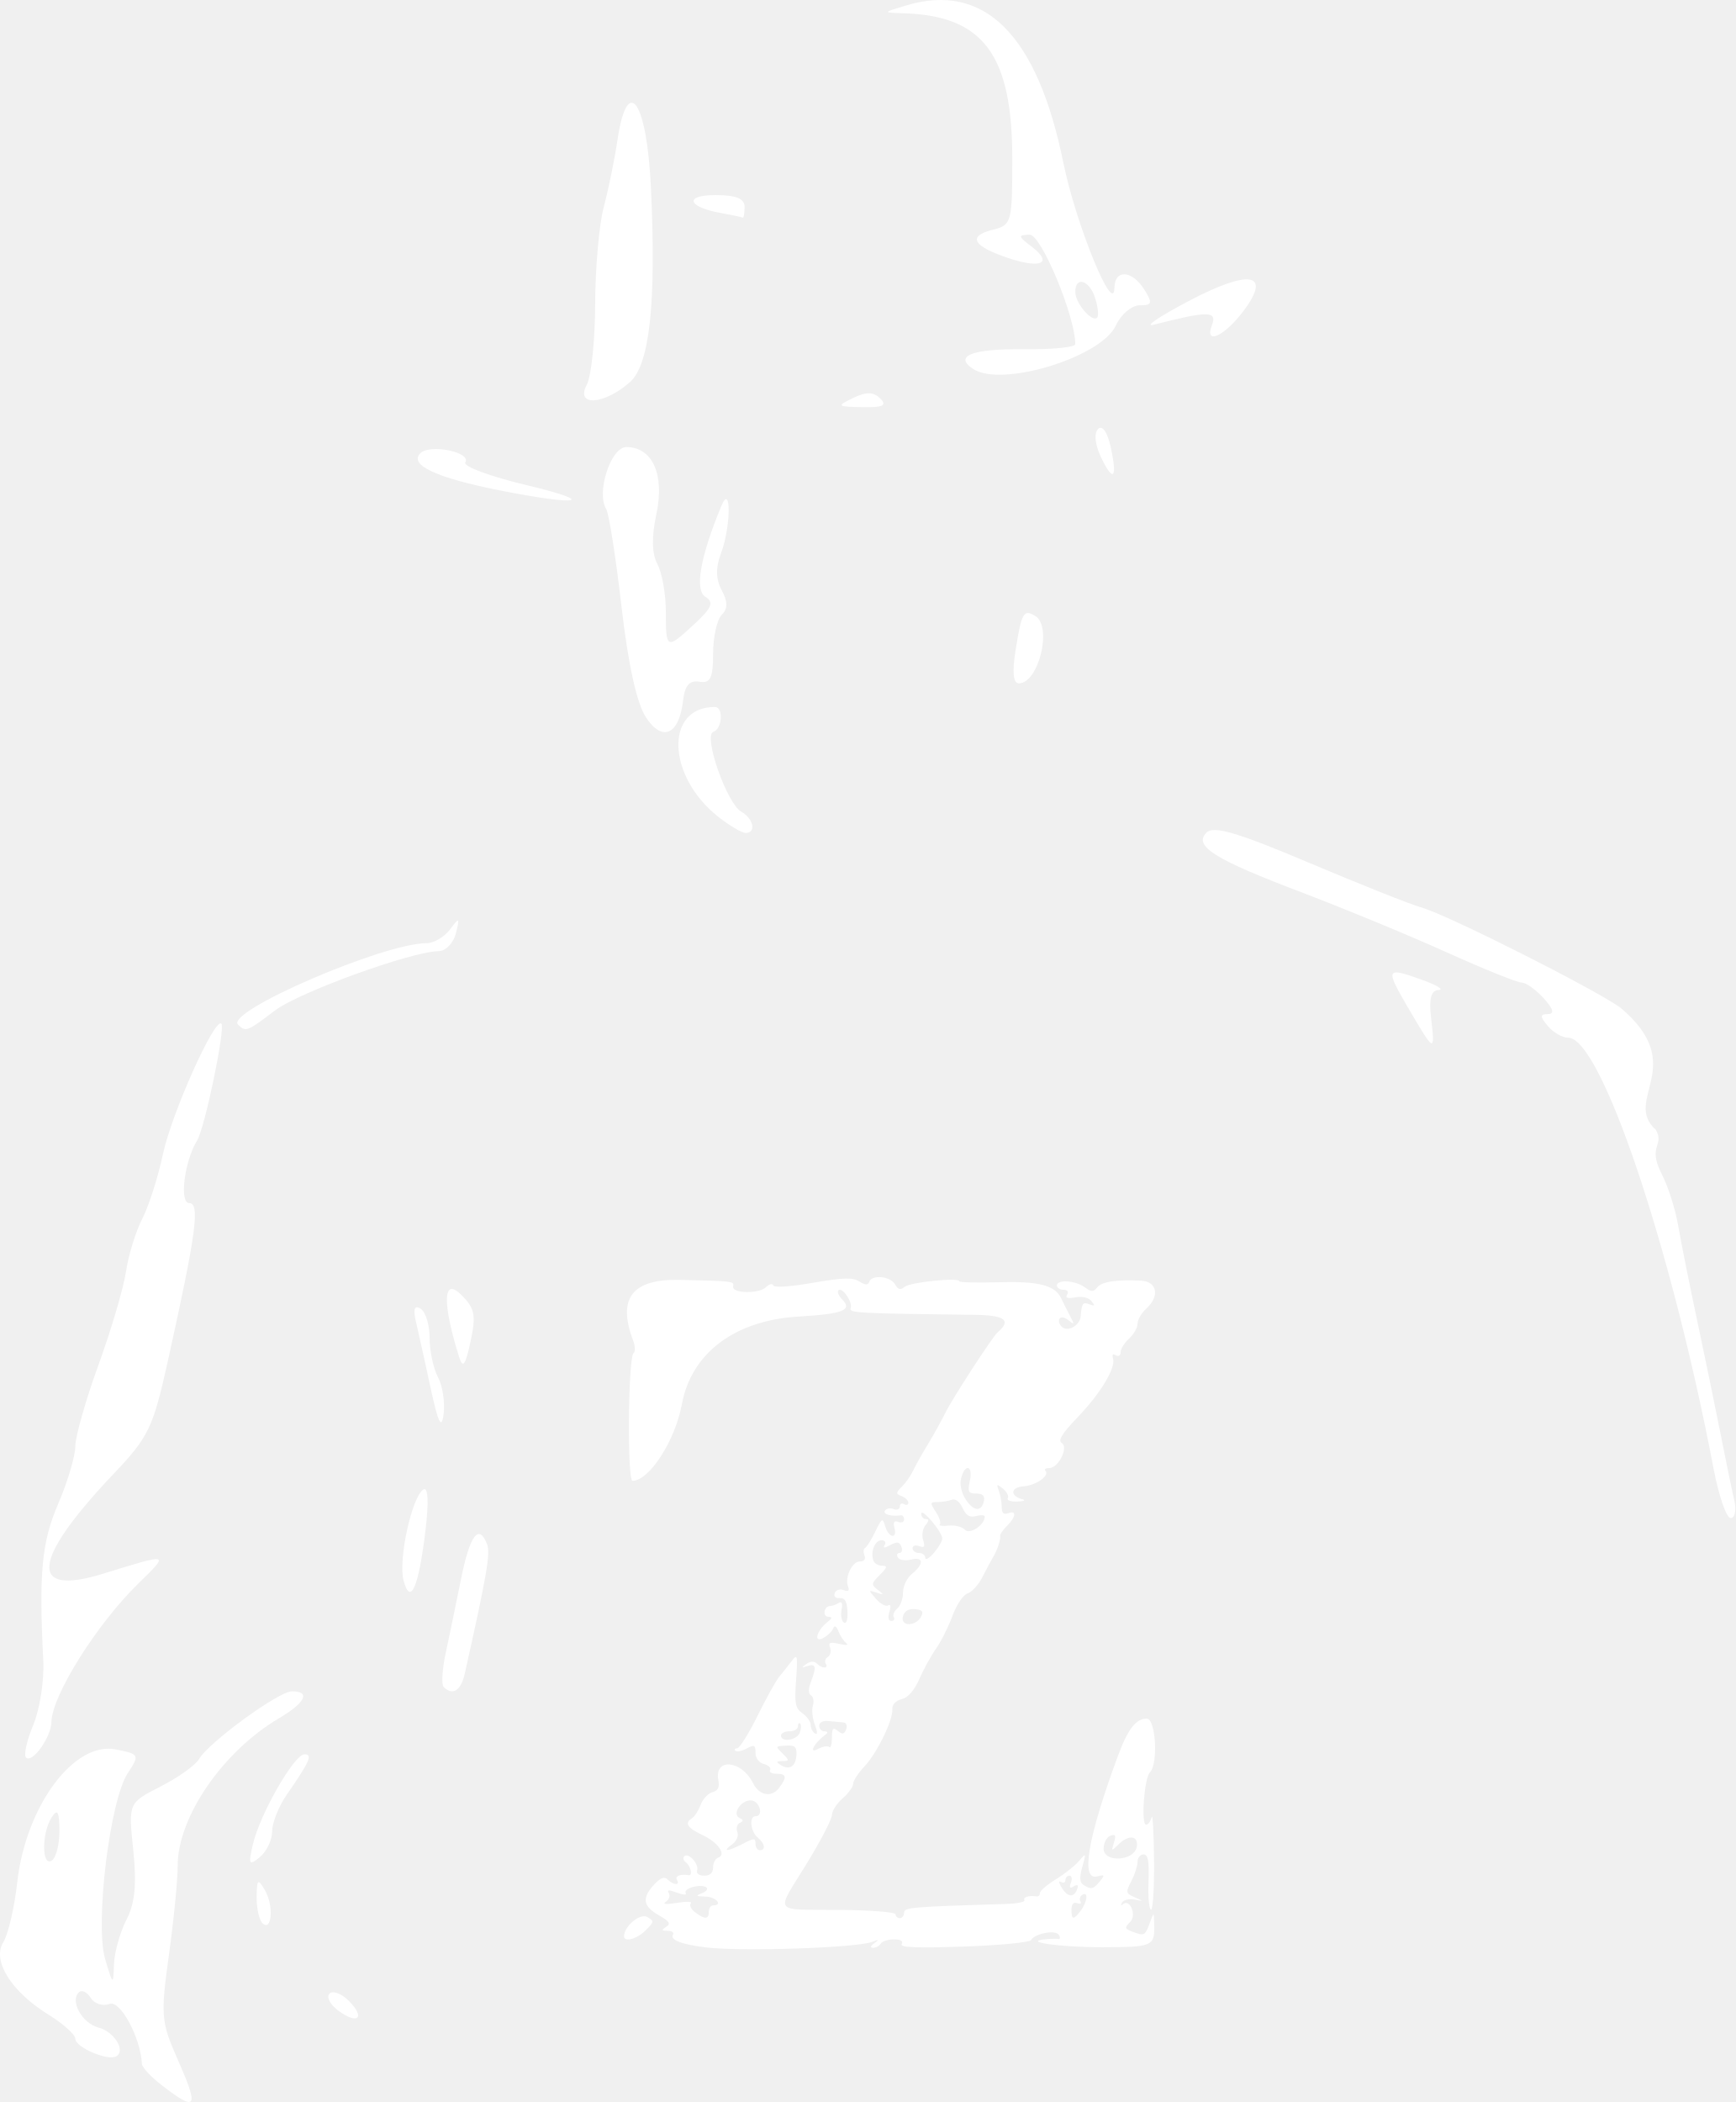
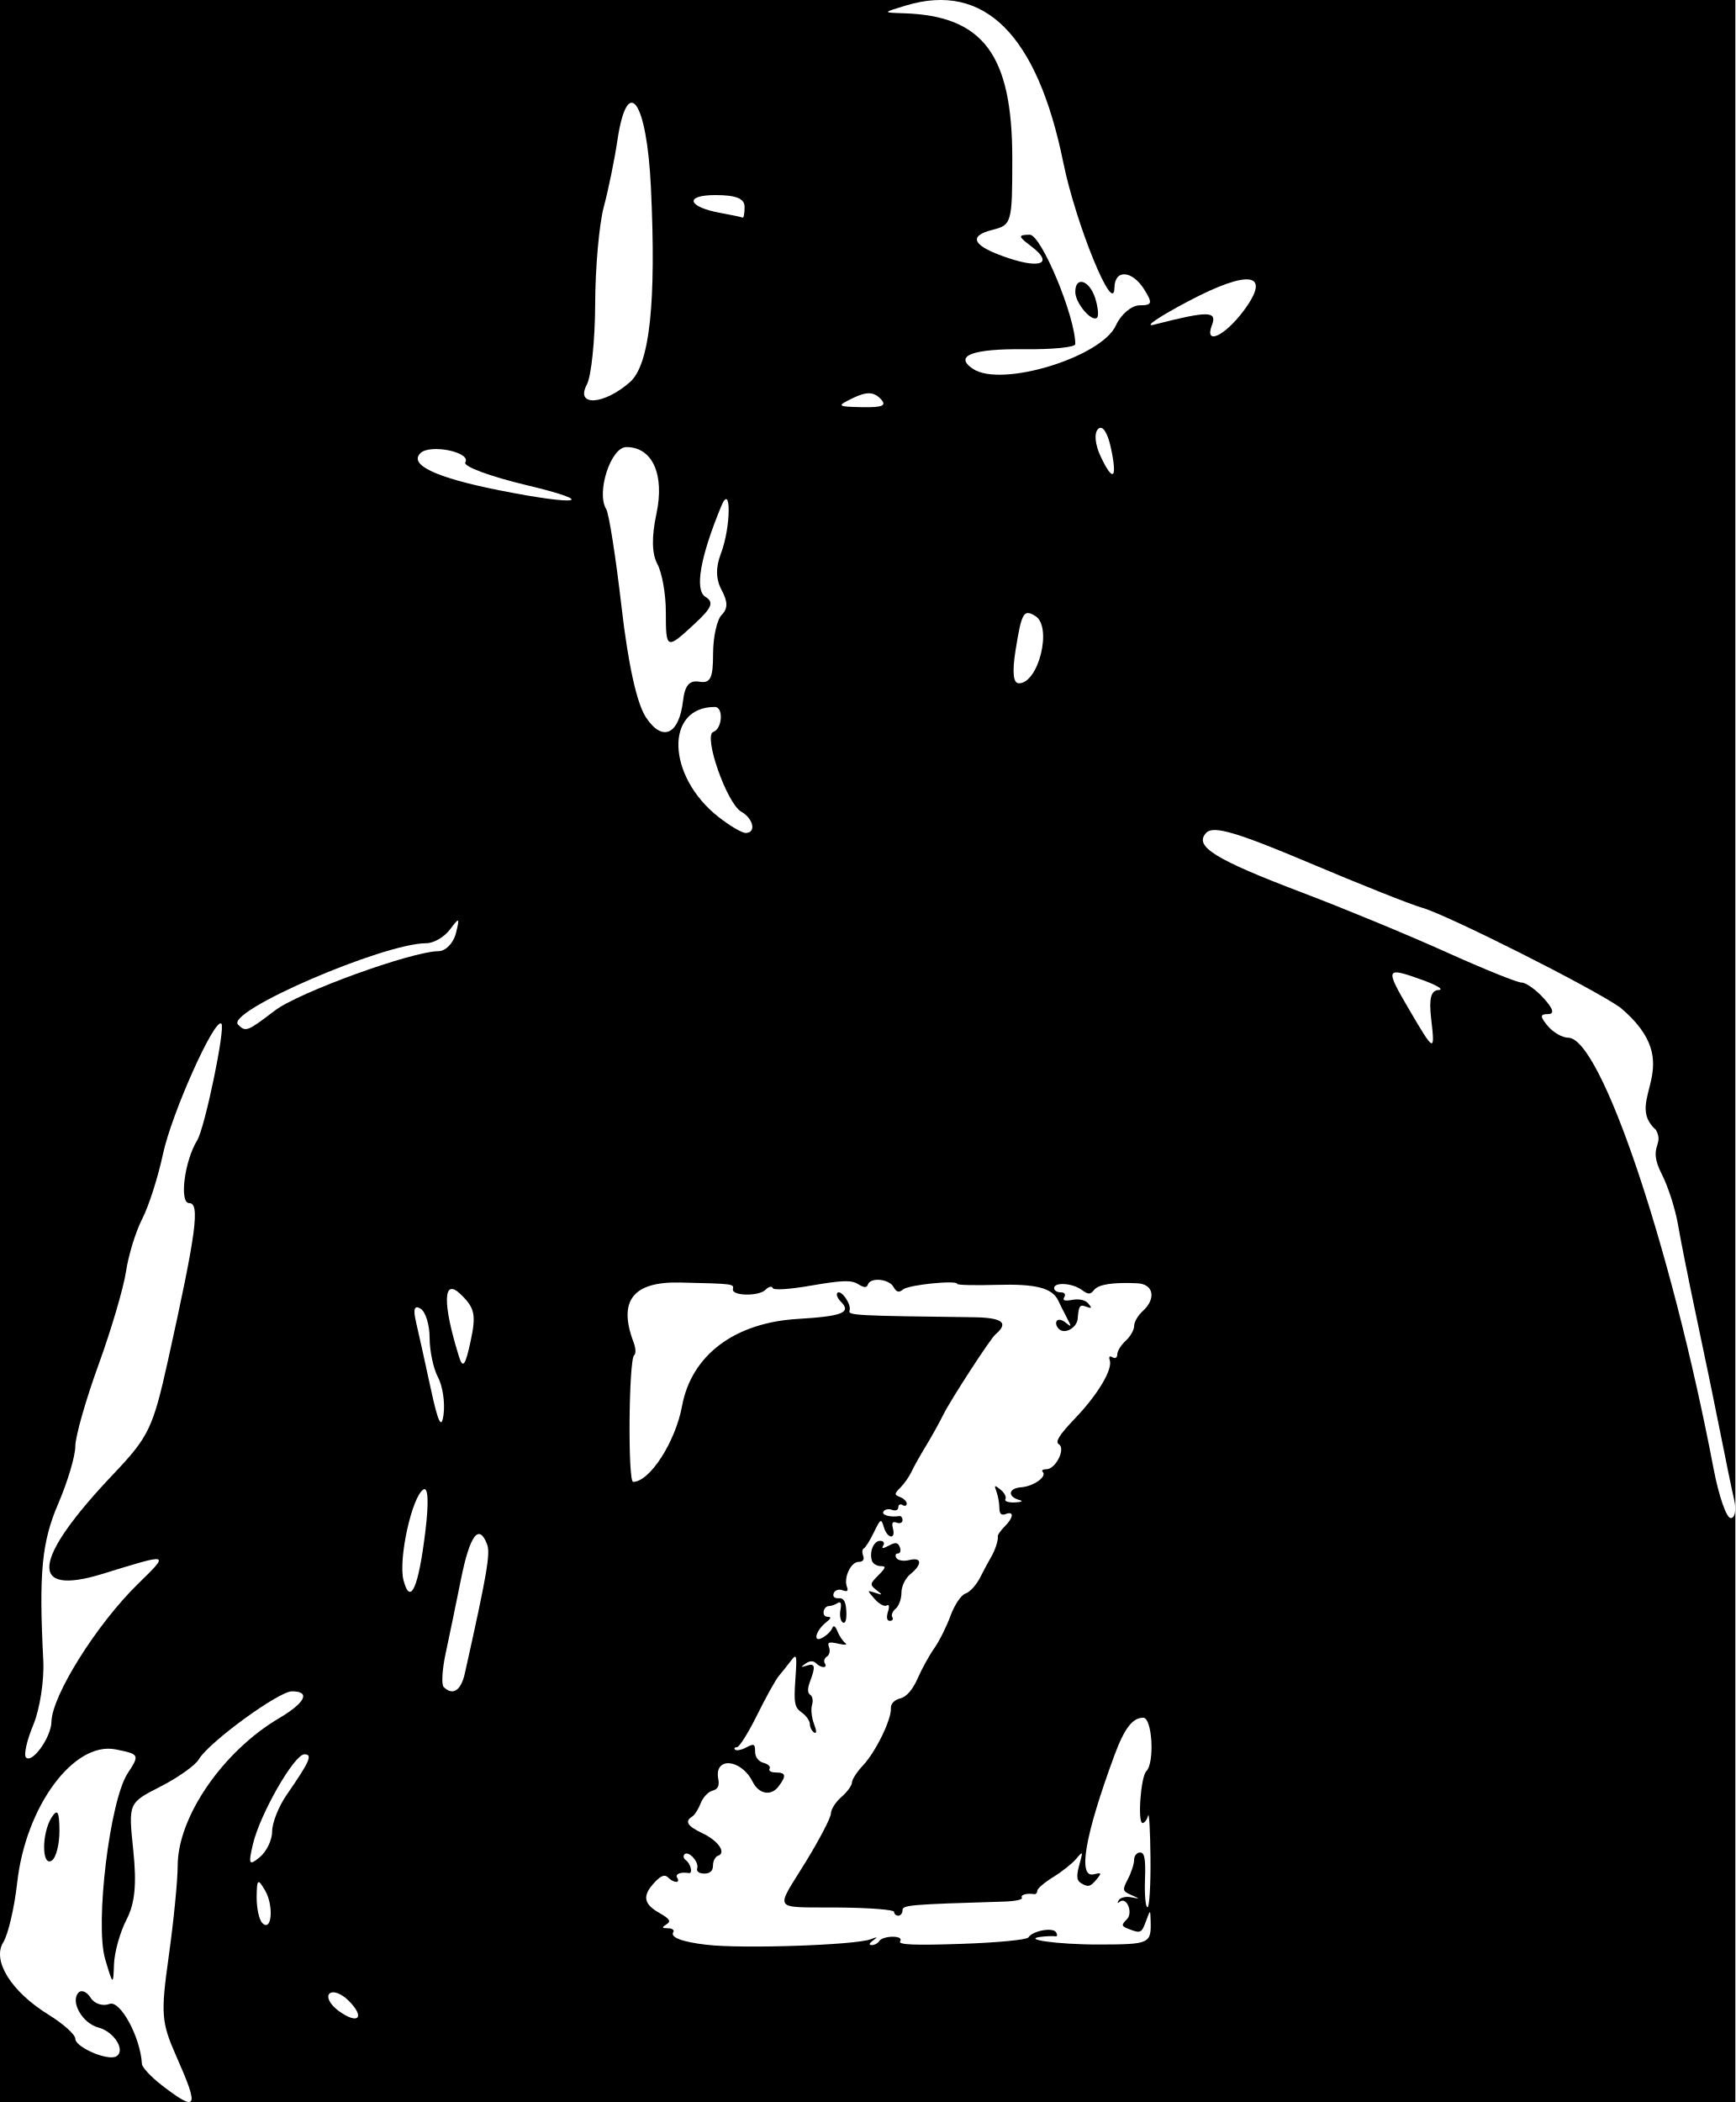
<svg xmlns="http://www.w3.org/2000/svg" width="134.102mm" height="162.417mm" viewBox="0 0 475.164 575.495" id="svg3347" version="1.1">
  <defs id="defs3349" />
  <g id="layer1" transform="translate(-154.9052,-368.8752)">
+     <rect style="opacity:1;fill:#000000;fill-opacity:1;stroke:none;stroke-opacity:1" id="rect4258" width="475.165" height="575.495" x="154.905" y="368.875" />
    <path style="fill:#ffffff;fill-opacity:1;stroke:none;stroke-opacity:1" d="m 199.242,939.809 c -2.965,-2.278 -5.431,-4.924 -5.482,-5.881 -0.385,-7.281 -5.933,-17.531 -8.878,-16.401 -1.828,0.701 -4.143,-0.052 -5.144,-1.671 -1.002,-1.621 -2.479,-2.289 -3.283,-1.485 -2.422,2.422 0.966,8.451 5.401,9.611 4.319,1.129 7.547,6.328 4.895,7.885 -2.302,1.352 -11.225,-2.482 -11.225,-4.822 0,-1.127 -3.295,-4.086 -7.323,-6.576 -10.233,-6.324 -15.537,-14.81 -12.398,-19.835 1.33,-2.13 3.045,-9.484 3.81,-16.343 2.335,-20.915 15.536,-38.741 26.994,-36.45 6.505,1.301 6.583,1.46 3.244,6.557 -4.887,7.458 -8.98,41.254 -6.157,50.841 2.12,7.199 2.231,7.269 2.416,1.51 0.107,-3.32 1.642,-8.835 3.41,-12.255 2.342,-4.529 2.85,-9.722 1.869,-19.107 -1.347,-12.888 -1.347,-12.888 7.449,-17.375 4.838,-2.468 9.575,-5.837 10.528,-7.487 2.649,-4.587 21.833,-18.59 25.468,-18.59 5.192,0 3.715,3.087 -3.523,7.363 -15.418,9.107 -27.76,27.071 -27.755,40.396 10e-4,3.971 -1.091,15.05 -2.429,24.62 -2.246,16.071 -2.081,18.19 2.153,27.763 6.238,14.102 5.668,15.193 -4.04,7.735 z m -28.061,-69.734 c -0.025,-5.235 -0.533,-6.107 -2.123,-3.646 -2.763,4.276 -2.763,13.566 0,11.858 1.186,-0.733 2.141,-4.428 2.123,-8.212 z m 76.418,49.331 c -2.283,-1.669 -3.402,-3.785 -2.486,-4.7 0.916,-0.916 3.282,-0.047 5.258,1.928 4.66,4.66 2.612,6.709 -2.772,2.772 z m -20.867,-24.036 c -0.889,-0.897 -1.588,-4.137 -1.551,-7.2 0.058,-4.886 0.34,-5.099 2.301,-1.729 2.455,4.218 1.841,11.542 -0.75,8.929 z m -2.576,-21.557 c 1.921,-8.246 11.309,-24.632 14.113,-24.632 2.323,0 1.487,1.903 -4.884,11.113 -2.177,3.148 -3.959,7.637 -3.959,9.977 0,2.34 -1.516,5.513 -3.37,7.051 -2.964,2.46 -3.193,2.038 -1.901,-3.509 z m -62.135,-23.763 c -0.671,-0.671 0.233,-4.699 2.01,-8.951 1.777,-4.252 3.003,-12.177 2.725,-17.611 -1.228,-23.997 -0.426,-32.423 4.083,-42.904 2.578,-5.993 4.687,-13.072 4.687,-15.73 0,-2.659 2.847,-12.666 6.326,-22.239 3.479,-9.572 6.878,-21.098 7.554,-25.611 0.675,-4.514 2.68,-11.014 4.454,-14.445 1.774,-3.431 4.318,-11.381 5.653,-17.665 2.364,-11.132 14.2,-37.562 16.011,-35.752 1.157,1.157 -4.538,28.569 -6.642,31.973 -3.468,5.611 -4.932,17.146 -2.176,17.146 3.033,0 1.939,8.139 -5.761,42.884 -4.146,18.71 -5.28,21.081 -14.946,31.262 -22.387,23.581 -23.462,33.687 -2.908,27.338 18.493,-5.712 18.322,-5.762 9.566,2.803 -11.3,11.052 -23.526,30.55 -23.667,37.743 -0.083,4.226 -5.256,11.472 -6.968,9.76 z m 114.373,-19.301 c -0.651,-0.651 -0.412,-4.775 0.531,-9.163 0.943,-4.388 2.839,-13.557 4.212,-20.376 2.431,-12.07 4.903,-15.365 7.145,-9.523 0.954,2.487 -0.03,8.191 -6.108,35.395 -1.047,4.685 -3.319,6.127 -5.779,3.667 z m -10.994,-29.208 c -1.484,-5.676 2.289,-22.916 5.442,-24.865 1.305,-0.807 1.509,3.411 0.55,11.356 -1.876,15.534 -4.132,20.621 -5.992,13.509 z m 358.731,-30.515 c -11.607,-60.952 -30.867,-118.043 -39.823,-118.043 -1.606,0 -4.128,-1.455 -5.604,-3.234 -2.148,-2.588 -2.134,-3.234 0.07,-3.234 1.852,0 1.476,-1.412 -1.148,-4.312 -2.146,-2.372 -4.876,-4.312 -6.065,-4.312 -1.19,0 -10.499,-3.761 -20.687,-8.358 -10.188,-4.597 -27.808,-11.881 -39.156,-16.187 -24.354,-9.241 -30.09,-12.824 -26.446,-16.522 1.927,-1.955 8.447,-0.038 28.028,8.243 14.035,5.935 27.943,11.468 30.908,12.295 6.933,1.934 46.714,21.954 54.364,27.359 19.039,15.964 0.395,25.214 9.778,33.517 2.388,4.37 -2.421,4.244 1.55,12.027 1.727,3.311 3.753,9.617 4.502,14.014 0.749,4.397 3.118,16.241 5.265,26.32 2.147,10.079 5.049,24.148 6.45,31.262 1.401,7.115 3.054,15.119 3.674,17.787 0.62,2.668 0.177,4.851 -0.983,4.851 -1.16,0 -3.264,-6.064 -4.675,-13.475 z m -351.304,-22.099 c -1.538,-7.115 -3.342,-15.264 -4.009,-18.109 -0.834,-3.56 -0.442,-4.697 1.258,-3.646 1.359,0.84 2.47,4.444 2.47,8.009 0,3.565 1.03,8.407 2.289,10.76 1.259,2.352 1.951,6.897 1.538,10.099 -0.559,4.331 -1.467,2.509 -3.547,-7.114 z m 7.762,-8.624 c -4.558,-14.622 -4.396,-21.729 0.391,-17.134 3.948,3.79 4.349,5.651 2.782,12.936 -1.436,6.681 -2.118,7.583 -3.174,4.198 z m 260.213,-94.963 c -6.706,-11.443 -6.558,-11.8 3.405,-8.236 4.15,1.485 6.227,2.754 4.615,2.821 -2.066,0.086 -2.671,2.349 -2.05,7.668 1.12,9.591 0.928,9.518 -5.97,-2.253 z m -320.713,4.055 c -3.554,-3.554 39.803,-22.284 51.583,-22.284 1.999,0 4.905,-1.698 6.459,-3.773 2.57,-3.432 2.715,-3.334 1.603,1.078 -0.672,2.668 -2.807,4.863 -4.744,4.879 -7.403,0.058 -38.283,11.265 -44.859,16.281 -7.545,5.755 -7.953,5.91 -10.043,3.82 z m 131.525,-56.874 c -14.122,-11.108 -14.733,-30.091 -0.969,-30.091 2.43,0 2.062,5.977 -0.42,6.827 -2.827,0.969 3.712,19.627 7.657,21.847 3.359,1.89 4.168,5.822 1.198,5.822 -1.026,0 -4.385,-1.982 -7.466,-4.405 z M 331.761,565.242 c -2.499,-3.815 -4.849,-14.484 -6.679,-30.329 -1.553,-13.444 -3.432,-25.429 -4.176,-26.633 -2.799,-4.529 1.249,-17.002 5.518,-17.002 7.141,0 10.52,7.509 8.223,18.276 -1.359,6.371 -1.267,10.902 0.279,13.791 1.266,2.366 2.302,8.247 2.302,13.068 0,10.331 0.169,10.401 7.89,3.245 4.751,-4.403 5.347,-5.897 2.946,-7.381 -3.001,-1.854 -1.424,-10.877 4.339,-24.829 2.759,-6.68 2.679,5.67 -0.083,12.937 -1.482,3.898 -1.419,7.048 0.2,10.074 1.704,3.184 1.704,5.054 3e-4,6.758 -1.296,1.296 -2.356,6.085 -2.356,10.643 0,6.697 -0.724,8.166 -3.773,7.654 -2.691,-0.452 -3.964,1.022 -4.44,5.138 -1.089,9.422 -5.671,11.486 -10.19,4.589 z m 101.233,-18.365 c 1.652,-10.333 2.221,-11.312 5.423,-9.333 4.694,2.901 0.886,18.415 -4.52,18.415 -1.561,0 -1.866,-3.065 -0.903,-9.082 z M 291.584,503.102 c -17.285,-3.442 -24.766,-6.957 -21.582,-10.14 2.63,-2.63 14.05,-0.288 12.312,2.525 -0.655,1.059 6.825,3.838 16.621,6.175 20.062,4.786 14.714,5.834 -7.351,1.44 z m 164.742,-9.177 c -1.582,-3.352 -1.882,-6.455 -0.735,-7.602 1.147,-1.147 2.551,0.852 3.44,4.897 1.921,8.746 0.715,9.952 -2.705,2.705 z m -67.822,-16.089 c 3.639,-1.753 5.577,-1.715 7.438,0.146 1.919,1.919 0.748,2.482 -4.921,2.371 -6.986,-0.137 -7.139,-0.29 -2.517,-2.517 z m -72.912,-3.664 c 1.228,-2.294 2.255,-12.238 2.283,-22.099 0.028,-9.861 1.09,-21.81 2.359,-26.553 1.269,-4.743 2.944,-12.913 3.722,-18.154 2.739,-18.459 8.051,-11.076 9.182,12.764 1.501,31.628 -0.323,48.587 -5.74,53.362 -7.141,6.295 -15.055,6.751 -11.806,0.681 z m 105.784,-4.276 c -5.431,-3.595 -0.261,-5.574 14.132,-5.411 7.609,0.086 13.834,-0.539 13.834,-1.39 0,-7.615 -9.335,-30.019 -12.484,-29.961 -3.273,0.061 -3.22,0.421 0.468,3.212 5.967,4.515 2.795,6.193 -6.136,3.245 -9.841,-3.248 -11.484,-6.04 -4.575,-7.774 5.325,-1.336 5.478,-1.884 5.478,-19.537 0,-28.43 -7.954,-39.085 -29.689,-39.769 -5.885,-0.185 -5.885,-0.185 0.583,-2.134 21.48,-6.47 35.944,7.961 43.066,42.97 3.447,16.944 13.892,42.489 14.013,34.271 0.075,-5.094 4.858,-4.779 8.179,0.539 2.328,3.728 2.153,4.312 -1.291,4.312 -2.191,0 -5.112,2.476 -6.491,5.502 -3.973,8.719 -31.324,17.063 -39.087,11.924 z m 33.408,-19.42 c -1.563,-4.926 -5.442,-6.117 -5.442,-1.672 0,3.069 4.571,8.437 5.982,7.026 0.484,-0.484 0.241,-2.893 -0.541,-5.354 z m 31.973,7.429 c 1.508,-3.93 -0.997,-3.953 -15.854,-0.145 -2.965,0.76 1.279,-2.134 9.43,-6.431 16.76,-8.835 22.878,-7.776 15.119,2.616 -5.232,7.008 -10.846,9.565 -8.695,3.96 z M 352.32,427.2 c -9.173,-1.646 -10.177,-4.914 -1.509,-4.914 5.654,0 7.977,0.942 7.977,3.234 0,1.779 -0.243,3.102 -0.539,2.94 -0.296,-0.161 -2.965,-0.729 -5.929,-1.261 z" id="path4243" />
-     <path style="fill:#ffffff;fill-opacity:1" d="m 348.413,902.062 c -6.83,-0.805 -10.121,-2.055 -9.224,-3.506 0.354,-0.572 -0.303,-1.049 -1.46,-1.058 -1.726,-0.015 -1.801,-0.209 -0.418,-1.084 1.342,-0.849 0.93,-1.496 -2.027,-3.179 -4.336,-2.469 -4.676,-4.723 -1.266,-8.384 1.767,-1.896 2.816,-2.286 3.72,-1.382 1.583,1.583 3.502,1.656 2.538,0.097 -0.646,-1.045 0.88,-1.666 3.197,-1.3 1.2,0.189 0.55,-2.583 -0.838,-3.577 -0.621,-0.445 -0.776,-1.161 -0.346,-1.591 1.121,-1.121 4.08,2.141 3.506,3.863 -0.28,0.841 0.529,1.443 1.941,1.443 1.612,0 2.422,-0.745 2.422,-2.228 0,-1.225 0.617,-2.434 1.372,-2.685 2.374,-0.791 0.099,-4.131 -4.207,-6.175 -4.253,-2.018 -5.064,-3.315 -2.905,-4.649 0.679,-0.42 1.731,-2.07 2.339,-3.668 0.608,-1.598 2.064,-3.157 3.237,-3.463 1.515,-0.396 1.982,-1.344 1.614,-3.272 -1.182,-6.182 6.327,-5.547 9.493,0.803 1.704,3.417 5.064,4.04 7.126,1.319 2.247,-2.965 2.081,-3.88 -0.701,-3.88 -1.316,0 -2.107,-0.464 -1.757,-1.03 0.35,-0.567 -0.404,-1.302 -1.675,-1.635 -1.394,-0.365 -2.312,-1.587 -2.312,-3.079 0,-2.148 -0.32,-2.303 -2.424,-1.177 -1.333,0.714 -2.728,0.994 -3.1,0.622 -0.371,-0.371 -0.145,-0.675 0.504,-0.675 0.649,0 3.15,-3.988 5.559,-8.862 2.409,-4.874 5.094,-9.713 5.967,-10.752 0.873,-1.04 2.384,-2.936 3.358,-4.215 1.631,-2.141 1.73,-1.732 1.243,5.163 -0.456,6.46 -0.217,7.706 1.738,9.075 1.246,0.873 2.266,2.311 2.266,3.196 0,0.885 0.522,1.931 1.159,2.325 0.755,0.466 0.744,-0.374 -0.03,-2.41 -0.654,-1.719 -0.892,-4.059 -0.53,-5.2 0.362,-1.14 0.134,-2.398 -0.507,-2.794 -0.762,-0.471 -0.779,-1.737 -0.047,-3.661 1.594,-4.192 1.398,-5.131 -0.916,-4.387 -1.7,0.547 -1.75,0.453 -0.3,-0.569 1.106,-0.78 2.138,-0.82 2.848,-0.11 1.429,1.429 3.321,1.454 2.442,0.032 -0.368,-0.595 -0.101,-1.433 0.592,-1.861 0.693,-0.429 0.958,-1.569 0.587,-2.534 -0.537,-1.401 -0.025,-1.605 2.536,-1.01 1.765,0.41 2.649,0.338 1.963,-0.161 -0.686,-0.499 -1.662,-1.953 -2.17,-3.232 -0.596,-1.502 -1.116,-1.806 -1.47,-0.859 -0.301,0.806 -1.536,1.996 -2.745,2.642 -2.724,1.458 -1.783,-2.063 1.166,-4.362 1.352,-1.054 1.42,-1.426 0.266,-1.453 -1.705,-0.041 -1.232,-2.932 0.484,-2.961 0.586,-0.009 1.644,-0.386 2.351,-0.837 0.849,-0.541 1.108,0.109 0.762,1.916 -0.288,1.504 0.004,3.06 0.648,3.458 0.707,0.437 1.096,-0.775 0.981,-3.06 -0.138,-2.752 -0.72,-3.744 -2.132,-3.638 -1.159,0.087 -1.706,-0.47 -1.357,-1.38 0.325,-0.847 1.408,-1.21 2.435,-0.816 1.279,0.491 1.655,0.199 1.219,-0.945 -0.962,-2.526 1.076,-6.886 3.22,-6.886 1.178,0 1.661,-0.637 1.265,-1.669 -0.352,-0.918 -0.277,-1.833 0.166,-2.034 0.444,-0.201 1.695,-2.197 2.781,-4.434 1.86,-3.832 2.02,-3.917 2.751,-1.453 0.943,3.178 3.342,3.538 2.516,0.378 -0.411,-1.57 -0.104,-2.053 1.027,-1.619 0.887,0.34 1.612,0.04 1.612,-0.668 0,-0.708 -0.392,-1.225 -0.872,-1.149 -2.579,0.407 -4.99,-0.279 -4.39,-1.249 0.378,-0.611 1.455,-0.817 2.393,-0.457 0.939,0.36 1.706,0.045 1.706,-0.701 0,-0.745 0.523,-1.032 1.162,-0.637 0.639,0.395 1.162,0.22 1.162,-0.388 0,-0.609 -0.824,-1.423 -1.83,-1.809 -1.648,-0.632 -1.638,-0.894 0.097,-2.63 1.06,-1.06 2.434,-3.023 3.052,-4.362 0.619,-1.339 2.402,-4.527 3.964,-7.085 1.561,-2.557 3.763,-6.519 4.893,-8.803 1.986,-4.017 12.909,-20.821 14.3,-22.002 3.822,-3.241 1.979,-4.652 -6.205,-4.752 -32.283,-0.393 -34.558,-0.514 -34.057,-1.819 0.623,-1.625 -2.325,-5.93 -3.355,-4.899 -0.402,0.402 0.03,1.494 0.962,2.425 2.996,2.996 0.417,4.029 -11.872,4.76 -17.474,1.039 -29.367,9.984 -31.968,24.047 -1.837,9.933 -8.93,20.924 -13.503,20.924 -1.496,0 -1.21,-33.861 0.296,-34.969 0.506,-0.373 0.44,-1.942 -0.146,-3.487 -4.37,-11.514 -0.231,-16.86 12.821,-16.559 14.746,0.34 14.878,0.357 14.576,1.824 -0.391,1.9 7.12,2.049 8.991,0.179 0.88,-0.88 1.773,-1.102 1.984,-0.493 0.232,0.668 4.52,0.391 10.828,-0.701 8.361,-1.447 10.901,-1.522 12.734,-0.377 1.674,1.045 2.408,1.075 2.73,0.109 0.68,-2.04 5.809,-1.561 7.051,0.659 0.837,1.496 1.49,1.666 2.673,0.696 1.552,-1.272 14.941,-2.629 14.932,-1.513 -0.002,0.32 4.836,0.44 10.751,0.267 10.986,-0.321 15.506,0.835 17.144,4.382 0.443,0.959 1.494,3.051 2.335,4.65 1.37,2.603 1.34,2.749 -0.297,1.397 -1.057,-0.874 -2.11,-1.052 -2.499,-0.422 -0.37,0.598 -0.022,1.626 0.772,2.285 1.638,1.359 4.845,-0.53 5.04,-2.969 0.286,-3.58 0.577,-3.984 2.373,-3.294 1.519,0.583 1.636,0.404 0.574,-0.875 -0.798,-0.962 -2.568,-1.372 -4.406,-1.021 -2.119,0.405 -2.816,0.175 -2.249,-0.744 0.483,-0.782 0.075,-1.331 -0.99,-1.331 -0.997,0 -1.812,-0.523 -1.812,-1.162 0,-1.716 5.027,-1.412 7.585,0.459 1.838,1.344 2.423,1.357 3.419,0.078 1.223,-1.571 5.167,-2.19 11.954,-1.875 4.535,0.21 5.295,4.254 1.453,7.731 -1.279,1.157 -2.325,2.988 -2.325,4.069 0,1.081 -1.046,2.911 -2.325,4.069 -1.279,1.157 -2.325,2.838 -2.325,3.736 0,0.917 -0.575,1.276 -1.313,0.82 -0.799,-0.494 -1.098,-0.179 -0.764,0.803 0.867,2.549 -3.315,9.532 -9.69,16.181 -4.244,4.426 -5.444,6.36 -4.363,7.028 1.959,1.211 -0.877,6.885 -3.441,6.885 -0.958,0 -1.417,0.324 -1.021,0.72 1.294,1.294 -2.501,4.012 -5.955,4.264 -3.579,0.262 -3.833,2.619 -0.381,3.533 1.064,0.282 0.466,0.573 -1.33,0.647 -1.796,0.074 -2.979,-0.329 -2.628,-0.896 0.35,-0.567 -0.24,-1.744 -1.311,-2.615 -1.711,-1.391 -1.851,-1.325 -1.15,0.545 0.439,1.171 0.799,3.189 0.799,4.483 0,1.615 0.547,2.144 1.744,1.685 2.36,-0.906 2.203,0.957 -0.291,3.451 -1.119,1.119 -1.97,2.333 -1.892,2.698 0.212,0.988 -0.75,3.916 -1.938,5.895 -0.576,0.959 -1.896,3.424 -2.934,5.479 -1.038,2.054 -2.85,4.04 -4.025,4.414 -1.198,0.38 -3.021,3.081 -4.147,6.145 -1.106,3.007 -3.122,7.036 -4.48,8.954 -1.359,1.918 -3.426,5.669 -4.594,8.335 -1.369,3.126 -3.082,5.089 -4.822,5.525 -1.618,0.406 -2.645,1.49 -2.565,2.708 0.2,3.042 -4.189,12.052 -7.673,15.749 -1.687,1.791 -3.068,3.92 -3.068,4.731 0,0.811 -1.308,2.611 -2.906,4.001 -1.598,1.39 -2.907,3.446 -2.908,4.569 -7.2e-4,1.123 -3.171,7.198 -7.044,13.5 -8.422,13.701 -9.454,12.297 9.152,12.446 8.432,0.068 15.33,0.602 15.33,1.187 0,0.585 0.523,1.064 1.162,1.064 0.639,0 1.162,-0.672 1.162,-1.493 0,-1.446 1.86,-1.605 28.082,-2.399 2.978,-0.09 5.17,-0.559 4.872,-1.042 -0.499,-0.808 1.285,-1.345 3.373,-1.015 0.48,0.076 0.872,-0.343 0.872,-0.93 0,-0.587 1.962,-2.273 4.359,-3.746 2.398,-1.473 5.257,-3.739 6.354,-5.035 1.931,-2.281 1.96,-2.228 0.887,1.652 -0.812,2.938 -0.724,4.253 0.33,4.923 2.076,1.319 2.709,1.179 4.493,-0.996 1.409,-1.718 1.321,-1.875 -0.756,-1.34 -4.585,1.18 -2.578,-10.563 5.599,-32.75 2.768,-7.51 5.018,-10.462 7.975,-10.462 2.502,0 3.218,12.411 0.852,14.776 -1.536,1.536 -2.453,14.284 -1.027,14.284 0.543,0 1.226,-0.915 1.518,-2.034 0.292,-1.119 0.592,4.112 0.666,11.624 0.074,7.512 -0.298,13.659 -0.826,13.659 -0.529,0 -0.84,-3.4 -0.692,-7.556 0.208,-5.842 -0.101,-7.556 -1.364,-7.556 -0.898,0 -1.636,0.915 -1.64,2.034 -0.004,1.119 -0.77,3.497 -1.702,5.284 -1.588,3.044 -1.532,3.322 0.879,4.392 2.574,1.142 2.574,1.142 -0.04,0.638 -1.438,-0.278 -2.96,0.1 -3.383,0.839 -0.423,0.739 -0.344,0.96 0.175,0.49 1.942,-1.758 3.938,2.904 2.051,4.791 -1.551,1.551 -1.503,1.839 0.432,2.6 3.396,1.335 3.653,1.22 4.894,-2.178 1.168,-3.197 1.168,-3.197 1.259,-0.095 0.189,6.384 -0.215,6.572 -14.233,6.603 -11.58,0.026 -22.422,-1.535 -15.317,-2.205 1.279,-0.121 2.756,-0.144 3.283,-0.053 0.527,0.091 0.601,-0.412 0.164,-1.119 -0.899,-1.455 -6.501,-0.414 -7.633,1.418 -0.404,0.654 -8.528,1.436 -18.467,1.778 -12.83,0.441 -17.524,0.253 -16.948,-0.679 0.502,-0.812 -0.278,-1.289 -2.11,-1.289 -1.598,0 -3.229,0.523 -3.624,1.162 -0.395,0.639 -1.341,1.154 -2.103,1.145 -0.856,-0.01 -0.719,-0.497 0.359,-1.272 1.387,-0.998 1.268,-1.071 -0.581,-0.357 -4.246,1.638 -35.498,2.702 -45.335,1.544 z m 0.581,-9.777 c 0,-0.959 0.523,-1.744 1.162,-1.744 2.808,0 0.835,-2.333 -2.034,-2.407 -2.683,-0.069 -2.835,-0.223 -0.949,-0.962 1.245,-0.488 1.724,-1.204 1.074,-1.606 -1.632,-1.009 -6.344,0.359 -5.567,1.616 0.349,0.565 -0.733,0.507 -2.404,-0.129 -2.185,-0.831 -2.815,-0.793 -2.242,0.133 0.438,0.709 0.076,1.773 -0.805,2.364 -1.03,0.691 0.059,0.798 3.048,0.297 2.557,-0.428 4.266,-0.369 3.796,0.133 -0.47,0.501 0.054,1.6 1.162,2.442 2.665,2.024 3.76,1.984 3.76,-0.139 z m 101.838,-0.291 c 1.827,-2.407 2.127,-5.392 0.437,-4.347 -0.65,0.402 -0.884,1.211 -0.521,1.799 0.363,0.588 -0.039,0.8 -0.894,0.472 -0.983,-0.377 -1.555,0.269 -1.555,1.757 0,2.885 0.535,2.952 2.533,0.319 z m -0.919,-6.047 c 0.34,-1.019 0.002,-1.226 -0.997,-0.608 -1.085,0.671 -1.302,0.389 -0.768,-1.001 0.408,-1.064 0.236,-1.934 -0.384,-1.934 -0.619,0 -1.126,0.554 -1.126,1.231 0,0.677 -0.562,0.884 -1.248,0.46 -0.687,-0.424 -0.56,0.331 0.282,1.678 1.634,2.617 3.403,2.69 4.242,0.175 z m 16.277,-11.508 c 0.456,-3.063 -2.269,-3.34 -5.092,-0.517 -1.865,1.865 -1.933,1.832 -1.169,-0.574 0.64,-2.016 0.427,-2.407 -1.009,-1.856 -1.001,0.384 -1.82,1.965 -1.82,3.513 0,3.955 8.496,3.427 9.09,-0.566 z m -107.839,-0.783 c 3.074,-1.59 3.43,-1.59 3.43,0 0,0.975 0.523,1.774 1.162,1.774 1.717,0 1.412,-1.833 -0.581,-3.487 -1.956,-1.623 -2.375,-5.812 -0.581,-5.812 2.288,0 1.175,-4.154 -1.16,-4.33 -2.778,-0.209 -5.417,3.776 -3.19,4.817 1.101,0.515 1.115,0.831 0.056,1.331 -0.763,0.361 -1.071,1.483 -0.683,2.493 0.416,1.083 -0.179,2.483 -1.45,3.412 -2.882,2.107 -1.253,2 2.997,-0.198 z m 14.632,-24.264 c 0.128,-2.22 -0.385,-2.73 -2.615,-2.602 -3.29,0.189 -3.253,0.097 -0.949,2.401 1.661,1.661 1.634,1.828 -0.291,1.844 -1.692,0.014 -1.788,0.226 -0.479,1.055 2.408,1.524 4.152,0.438 4.333,-2.699 z m 8.987,-2.208 c 0.404,0.404 0.734,-0.725 0.734,-2.508 0,-2.628 0.304,-2.99 1.608,-1.908 1.24,1.029 1.764,0.929 2.288,-0.439 0.374,-0.975 0.043,-1.817 -0.736,-1.87 -0.779,-0.053 -2.594,-0.227 -4.032,-0.387 -1.549,-0.172 -2.615,0.342 -2.615,1.259 0,0.852 0.654,1.557 1.453,1.567 0.9,0.01 1.011,0.343 0.291,0.872 -3.045,2.237 -4.756,5.36 -2.187,3.991 1.354,-0.722 2.793,-0.982 3.197,-0.578 z m -8.081,-3.888 c 0.403,-1.051 0.459,-2.184 0.124,-2.519 -0.335,-0.335 -0.609,10e-4 -0.609,0.748 0,0.746 -1.046,1.356 -2.325,1.356 -1.279,0 -2.325,0.523 -2.325,1.162 0,1.935 4.348,1.301 5.134,-0.748 z m 33.231,-31.809 c 0.746,-1.395 0.344,-1.877 -1.71,-2.047 -1.782,-0.147 -2.881,0.524 -3.266,1.997 -0.727,2.782 3.491,2.824 4.976,0.05 z m -7.479,0.14 c -0.35,-0.567 0.076,-1.623 0.949,-2.347 0.872,-0.724 1.586,-2.713 1.586,-4.421 0,-1.763 1.067,-3.969 2.47,-5.105 3.344,-2.708 3.181,-4.756 -0.309,-3.88 -1.529,0.384 -3.129,0.132 -3.556,-0.559 -0.427,-0.691 -0.239,-1.257 0.418,-1.257 0.657,0 0.897,-0.775 0.534,-1.722 -0.516,-1.345 -1.175,-1.447 -3.01,-0.465 -1.701,0.91 -2.131,0.904 -1.559,-0.021 0.435,-0.704 0.037,-1.278 -0.887,-1.278 -1.787,0 -3.053,3.115 -2.243,5.522 0.269,0.799 1.346,1.453 2.394,1.453 1.574,0 1.466,0.439 -0.623,2.528 -2.354,2.354 -2.392,2.634 -0.549,4.071 1.806,1.409 1.776,1.475 -0.346,0.762 -2.285,-0.768 -2.288,-0.739 -0.135,1.713 1.204,1.372 2.699,2.18 3.321,1.795 0.682,-0.422 0.82,0.282 0.348,1.771 -0.483,1.521 -0.281,2.47 0.525,2.47 0.72,0 1.023,-0.464 0.672,-1.031 z m 13.281,-21.524 c -0.008,-1.821 -5.714,-8.548 -5.765,-6.797 -0.023,0.799 0.545,1.453 1.263,1.453 0.921,0 0.892,0.497 -0.096,1.688 -0.77,0.928 -1.062,2.756 -0.648,4.061 0.582,1.835 0.341,2.215 -1.066,1.675 -1.001,-0.384 -1.82,-0.119 -1.82,0.589 0,0.708 0.785,1.287 1.744,1.287 0.959,0 1.744,0.603 1.744,1.34 0,0.737 1.046,0.134 2.325,-1.34 1.279,-1.474 2.322,-3.254 2.319,-3.956 z m 11.63,-6.012 c 0,-0.421 -1.076,-0.484 -2.391,-0.14 -1.753,0.458 -2.739,-0.138 -3.694,-2.234 -0.785,-1.724 -1.951,-2.611 -2.935,-2.233 -0.897,0.344 -2.647,0.626 -3.888,0.626 -2.096,0 -2.13,0.193 -0.482,2.708 0.976,1.49 1.465,3.018 1.087,3.396 -0.378,0.378 0.708,0.535 2.415,0.347 1.706,-0.187 3.714,0.325 4.462,1.138 1.305,1.419 5.428,-1.321 5.428,-3.608 z m -0.205,-4.368 c 0.257,-1.325 -0.415,-1.938 -2.127,-1.938 -2.176,0 -2.402,-0.455 -1.737,-3.487 0.924,-4.205 -1.355,-4.861 -2.401,-0.691 -0.434,1.728 0.064,3.966 1.302,5.855 2.152,3.284 4.354,3.4 4.962,0.261 z M 325.772,898.969 c 0.083,-2.783 4.395,-6.346 6.354,-5.25 1.95,1.091 1.925,1.304 -0.411,3.64 -2.407,2.407 -5.995,3.379 -5.943,1.61 z" id="path4256" />
+     <path style="fill:#ffffff;fill-opacity:1" d="m 348.412,901.331 c -6.776,-0.798 -10.04,-2.039 -9.15,-3.478 0.351,-0.568 -0.301,-1.04 -1.448,-1.05 -1.712,-0.015 -1.787,-0.207 -0.415,-1.075 1.331,-0.842 0.922,-1.484 -2.011,-3.154 -4.301,-2.449 -4.639,-4.686 -1.256,-8.317 1.752,-1.881 2.793,-2.268 3.69,-1.371 1.57,1.57 3.474,1.643 2.518,0.096 -0.641,-1.037 0.873,-1.653 3.171,-1.29 1.19,0.188 0.546,-2.562 -0.831,-3.548 -0.616,-0.441 -0.77,-1.152 -0.343,-1.579 1.112,-1.112 4.047,2.124 3.478,3.833 -0.278,0.834 0.525,1.431 1.925,1.431 1.599,0 2.402,-0.739 2.402,-2.21 0,-1.216 0.612,-2.414 1.361,-2.664 2.355,-0.785 0.098,-4.098 -4.174,-6.125 -4.219,-2.002 -5.023,-3.289 -2.881,-4.612 0.673,-0.416 1.717,-2.054 2.32,-3.639 0.603,-1.585 2.048,-3.131 3.212,-3.436 1.503,-0.393 1.967,-1.333 1.601,-3.246 -1.172,-6.133 6.277,-5.503 9.417,0.796 1.69,3.39 5.024,4.007 7.069,1.309 2.229,-2.941 2.065,-3.849 -0.695,-3.849 -1.306,0 -2.09,-0.46 -1.743,-1.022 0.347,-0.562 -0.4,-1.292 -1.662,-1.622 -1.383,-0.362 -2.293,-1.574 -2.293,-3.055 0,-2.131 -0.317,-2.285 -2.405,-1.168 -1.323,0.708 -2.707,0.986 -3.075,0.617 -0.368,-0.369 -0.144,-0.67 0.5,-0.67 0.643,0 3.125,-3.956 5.515,-8.791 2.39,-4.835 5.053,-9.635 5.919,-10.667 0.866,-1.031 2.365,-2.913 3.332,-4.181 1.618,-2.124 1.716,-1.719 1.233,5.121 -0.452,6.408 -0.215,7.644 1.724,9.002 1.236,0.866 2.248,2.293 2.248,3.171 0,0.878 0.517,1.916 1.15,2.307 0.749,0.463 0.738,-0.371 -0.029,-2.39 -0.648,-1.706 -0.885,-4.027 -0.526,-5.158 0.359,-1.131 0.133,-2.378 -0.503,-2.771 -0.756,-0.467 -0.773,-1.723 -0.047,-3.631 1.581,-4.159 1.387,-5.09 -0.909,-4.352 -1.687,0.543 -1.736,0.45 -0.298,-0.565 1.097,-0.774 2.12,-0.814 2.825,-0.108 1.418,1.418 3.295,1.443 2.423,0.031 -0.365,-0.59 -0.101,-1.421 0.587,-1.846 0.688,-0.425 0.95,-1.557 0.582,-2.514 -0.533,-1.389 -0.025,-1.592 2.516,-1.002 1.751,0.407 2.627,0.335 1.947,-0.16 -0.68,-0.495 -1.649,-1.938 -2.152,-3.206 -0.591,-1.49 -1.107,-1.791 -1.458,-0.852 -0.299,0.8 -1.524,1.98 -2.723,2.621 -2.702,1.446 -1.769,-2.046 1.156,-4.328 1.341,-1.046 1.408,-1.414 0.264,-1.441 -1.691,-0.04 -1.222,-2.909 0.48,-2.937 0.581,-0.011 1.631,-0.383 2.332,-0.83 0.843,-0.537 1.099,0.107 0.756,1.9 -0.285,1.492 0.005,3.036 0.643,3.431 0.702,0.434 1.087,-0.769 0.973,-3.036 -0.137,-2.73 -0.714,-3.714 -2.115,-3.609 -1.149,0.086 -1.692,-0.466 -1.346,-1.369 0.322,-0.84 1.397,-1.2 2.415,-0.81 1.268,0.487 1.642,0.198 1.209,-0.938 -0.954,-2.506 1.068,-6.831 3.194,-6.831 1.169,0 1.648,-0.632 1.255,-1.655 -0.349,-0.91 -0.275,-1.818 0.165,-2.018 0.44,-0.2 1.682,-2.179 2.759,-4.399 1.845,-3.802 2.004,-3.885 2.729,-1.441 0.936,3.152 3.316,3.509 2.496,0.375 -0.407,-1.557 -0.103,-2.037 1.019,-1.606 0.88,0.338 1.599,0.039 1.599,-0.663 0,-0.702 -0.389,-1.215 -0.865,-1.14 -2.558,0.404 -4.95,-0.277 -4.355,-1.239 0.375,-0.607 1.443,-0.81 2.374,-0.453 0.931,0.357 1.693,0.044 1.693,-0.695 0,-0.74 0.519,-1.024 1.153,-0.632 0.634,0.392 1.153,0.219 1.153,-0.385 0,-0.604 -0.817,-1.411 -1.815,-1.794 -1.634,-0.627 -1.625,-0.887 0.097,-2.609 1.052,-1.052 2.414,-2.999 3.028,-4.328 0.614,-1.329 2.383,-4.491 3.932,-7.028 1.549,-2.537 3.733,-6.467 4.854,-8.732 1.971,-3.985 12.806,-20.655 14.186,-21.826 3.791,-3.215 1.963,-4.615 -6.155,-4.714 -32.025,-0.389 -34.281,-0.51 -33.785,-1.805 0.618,-1.612 -2.306,-5.882 -3.328,-4.86 -0.399,0.399 0.03,1.482 0.954,2.406 2.972,2.972 0.414,3.997 -11.777,4.722 -17.335,1.03 -29.132,9.904 -31.713,23.855 -1.823,9.853 -8.859,20.757 -13.395,20.757 -1.484,0 -1.2,-33.59 0.293,-34.69 0.502,-0.37 0.437,-1.926 -0.145,-3.459 -4.335,-11.422 -0.229,-16.725 12.718,-16.427 14.628,0.337 14.759,0.354 14.46,1.809 -0.387,1.885 7.063,2.033 8.919,0.177 0.873,-0.873 1.758,-1.093 1.968,-0.489 0.23,0.663 4.484,0.388 10.742,-0.695 8.295,-1.435 10.814,-1.51 12.632,-0.374 1.661,1.037 2.389,1.066 2.708,0.108 0.674,-2.024 5.762,-1.548 6.995,0.653 0.83,1.484 1.478,1.653 2.652,0.691 1.54,-1.262 14.821,-2.608 14.813,-1.501 -0.002,0.317 4.797,0.436 10.665,0.265 10.898,-0.318 15.382,0.828 17.007,4.347 0.439,0.951 1.482,3.027 2.316,4.613 1.359,2.583 1.329,2.727 -0.295,1.385 -1.049,-0.867 -2.093,-1.043 -2.479,-0.419 -0.367,0.593 -0.022,1.613 0.765,2.267 1.625,1.349 4.807,-0.525 5,-2.945 0.284,-3.551 0.573,-3.952 2.354,-3.268 1.507,0.578 1.623,0.401 0.569,-0.868 -0.792,-0.954 -2.547,-1.361 -4.37,-1.012 -2.102,0.402 -2.794,0.173 -2.231,-0.738 0.48,-0.776 0.075,-1.32 -0.982,-1.32 -0.989,0 -1.798,-0.519 -1.798,-1.153 0,-1.702 4.987,-1.401 7.525,0.455 1.823,1.333 2.404,1.346 3.392,0.077 1.213,-1.559 5.126,-2.172 11.858,-1.86 4.499,0.209 5.253,4.22 1.441,7.669 -1.268,1.148 -2.306,2.964 -2.306,4.036 0,1.072 -1.038,2.888 -2.306,4.036 -1.268,1.148 -2.306,2.816 -2.306,3.706 0,0.91 -0.571,1.266 -1.303,0.814 -0.792,-0.49 -1.089,-0.178 -0.758,0.797 0.86,2.528 -3.288,9.456 -9.612,16.051 -4.21,4.391 -5.401,6.309 -4.328,6.972 1.943,1.201 -0.87,6.83 -3.413,6.83 -0.95,0 -1.406,0.321 -1.013,0.714 1.284,1.284 -2.481,3.98 -5.908,4.23 -3.551,0.26 -3.803,2.598 -0.378,3.505 1.056,0.28 0.462,0.569 -1.319,0.642 -1.782,0.074 -2.955,-0.326 -2.607,-0.889 0.348,-0.562 -0.238,-1.73 -1.301,-2.595 -1.697,-1.38 -1.836,-1.314 -1.14,0.54 0.436,1.162 0.792,3.163 0.792,4.448 0,1.602 0.543,2.127 1.73,1.672 2.341,-0.898 2.185,0.95 -0.288,3.423 -1.11,1.11 -1.954,2.315 -1.877,2.677 0.21,0.98 -0.744,3.885 -1.923,5.848 -0.571,0.951 -1.881,3.397 -2.911,5.435 -1.03,2.038 -2.827,4.008 -3.993,4.378 -1.188,0.377 -2.997,3.056 -4.114,6.096 -1.097,2.983 -3.097,6.98 -4.444,8.883 -1.348,1.903 -3.398,5.624 -4.557,8.269 -1.358,3.101 -3.058,5.048 -4.784,5.481 -1.605,0.403 -2.624,1.478 -2.545,2.686 0.198,3.017 -4.156,11.955 -7.611,15.623 -1.674,1.777 -3.043,3.889 -3.043,4.693 0,0.804 -1.297,2.59 -2.883,3.969 -1.586,1.379 -2.884,3.418 -2.884,4.532 -8.4e-4,1.114 -3.145,7.14 -6.988,13.392 -8.354,13.591 -9.379,12.198 9.079,12.346 8.364,0.067 15.207,0.597 15.207,1.178 0,0.581 0.519,1.056 1.153,1.056 0.634,0 1.153,-0.667 1.153,-1.481 0,-1.434 1.845,-1.592 27.857,-2.38 2.954,-0.09 5.129,-0.555 4.833,-1.034 -0.495,-0.801 1.275,-1.334 3.346,-1.007 0.476,0.075 0.865,-0.34 0.865,-0.923 0,-0.582 1.946,-2.255 4.324,-3.716 2.378,-1.461 5.215,-3.709 6.303,-4.995 1.916,-2.263 1.944,-2.211 0.88,1.639 -0.806,2.915 -0.718,4.219 0.327,4.883 2.06,1.308 2.687,1.169 4.457,-0.988 1.398,-1.704 1.31,-1.86 -0.75,-1.33 -4.548,1.17 -2.557,-10.479 5.554,-32.488 2.746,-7.45 4.978,-10.378 7.912,-10.378 2.482,0 3.192,12.312 0.846,14.658 -1.524,1.524 -2.433,14.17 -1.019,14.17 0.538,0 1.216,-0.908 1.506,-2.018 0.29,-1.11 0.588,4.079 0.661,11.531 0.074,7.452 -0.295,13.549 -0.82,13.549 -0.524,0 -0.833,-3.373 -0.686,-7.495 0.207,-5.795 -0.1,-7.495 -1.353,-7.495 -0.891,0 -1.623,0.908 -1.627,2.018 -0.003,1.11 -0.764,3.469 -1.689,5.241 -1.575,3.02 -1.52,3.295 0.872,4.357 2.553,1.133 2.553,1.133 -0.04,0.632 -1.426,-0.275 -2.937,0.099 -3.356,0.832 -0.419,0.733 -0.342,0.952 0.173,0.486 1.927,-1.744 3.907,2.881 2.035,4.753 -1.538,1.538 -1.491,1.825 0.429,2.579 3.369,1.324 3.624,1.211 4.855,-2.161 1.158,-3.171 1.158,-3.171 1.249,-0.095 0.187,6.333 -0.213,6.519 -14.119,6.551 -11.488,0.025 -22.243,-1.523 -15.195,-2.188 1.268,-0.12 2.734,-0.143 3.257,-0.052 0.523,0.091 0.596,-0.409 0.162,-1.11 -0.892,-1.443 -6.449,-0.411 -7.572,1.407 -0.401,0.649 -8.46,1.425 -18.319,1.764 -12.728,0.437 -17.384,0.251 -16.813,-0.674 0.498,-0.806 -0.276,-1.278 -2.093,-1.278 -1.586,0 -3.204,0.519 -3.596,1.153 -0.392,0.634 -1.331,1.145 -2.086,1.135 -0.849,-0.011 -0.713,-0.493 0.356,-1.262 1.376,-0.99 1.258,-1.062 -0.577,-0.354 -4.212,1.625 -35.214,2.681 -44.972,1.531 z m 50.819,-89.712 c -0.348,-0.562 0.076,-1.61 0.941,-2.328 0.865,-0.718 1.573,-2.691 1.573,-4.385 0,-1.749 1.059,-3.937 2.45,-5.064 3.317,-2.686 3.155,-4.718 -0.307,-3.849 -1.516,0.381 -3.104,0.131 -3.527,-0.555 -0.424,-0.686 -0.237,-1.247 0.415,-1.247 0.652,0 0.89,-0.769 0.529,-1.709 -0.512,-1.335 -1.166,-1.436 -2.986,-0.462 -1.687,0.903 -2.114,0.897 -1.546,-0.021 0.432,-0.698 0.036,-1.268 -0.879,-1.268 -1.773,0 -3.028,3.09 -2.225,5.477 0.267,0.793 1.335,1.441 2.375,1.441 1.562,0 1.454,0.435 -0.618,2.508 -2.335,2.335 -2.373,2.613 -0.545,4.039 1.792,1.398 1.762,1.464 -0.343,0.756 -2.267,-0.762 -2.269,-0.733 -0.134,1.7 1.195,1.361 2.677,2.162 3.295,1.781 0.677,-0.418 0.814,0.28 0.345,1.757 -0.479,1.509 -0.279,2.451 0.521,2.451 0.714,0 1.015,-0.46 0.667,-1.022 z" id="path4275" />
  </g>
</svg>
